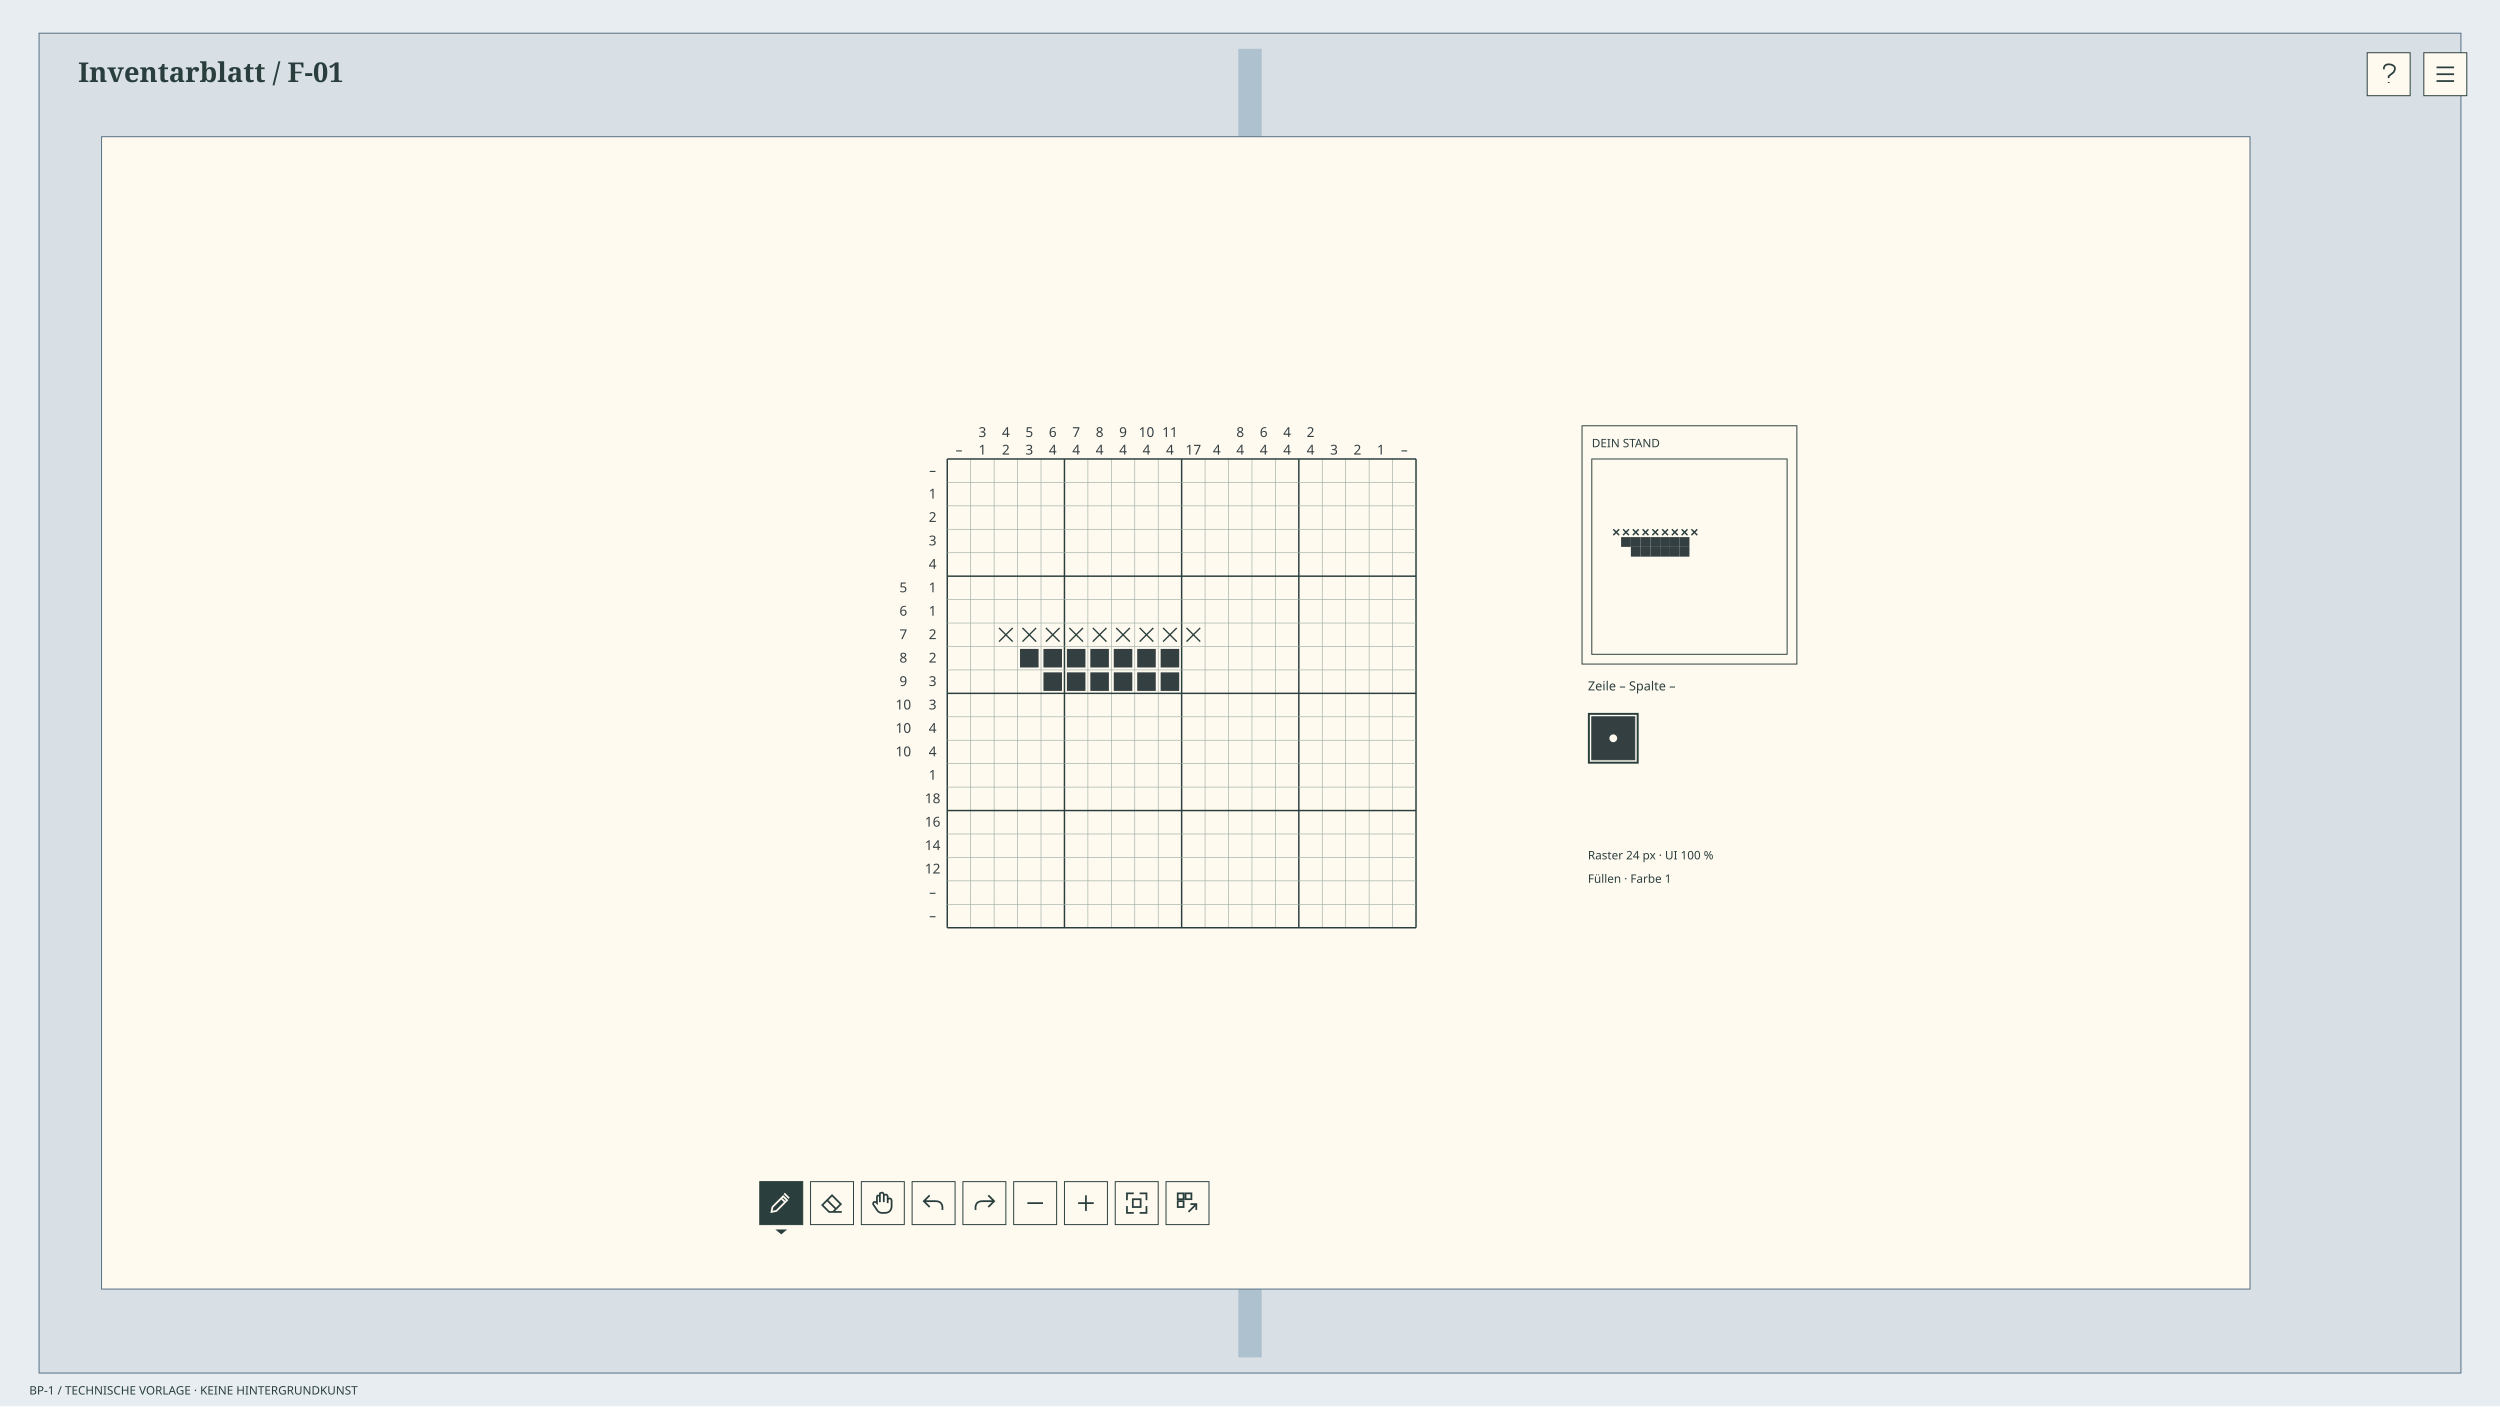
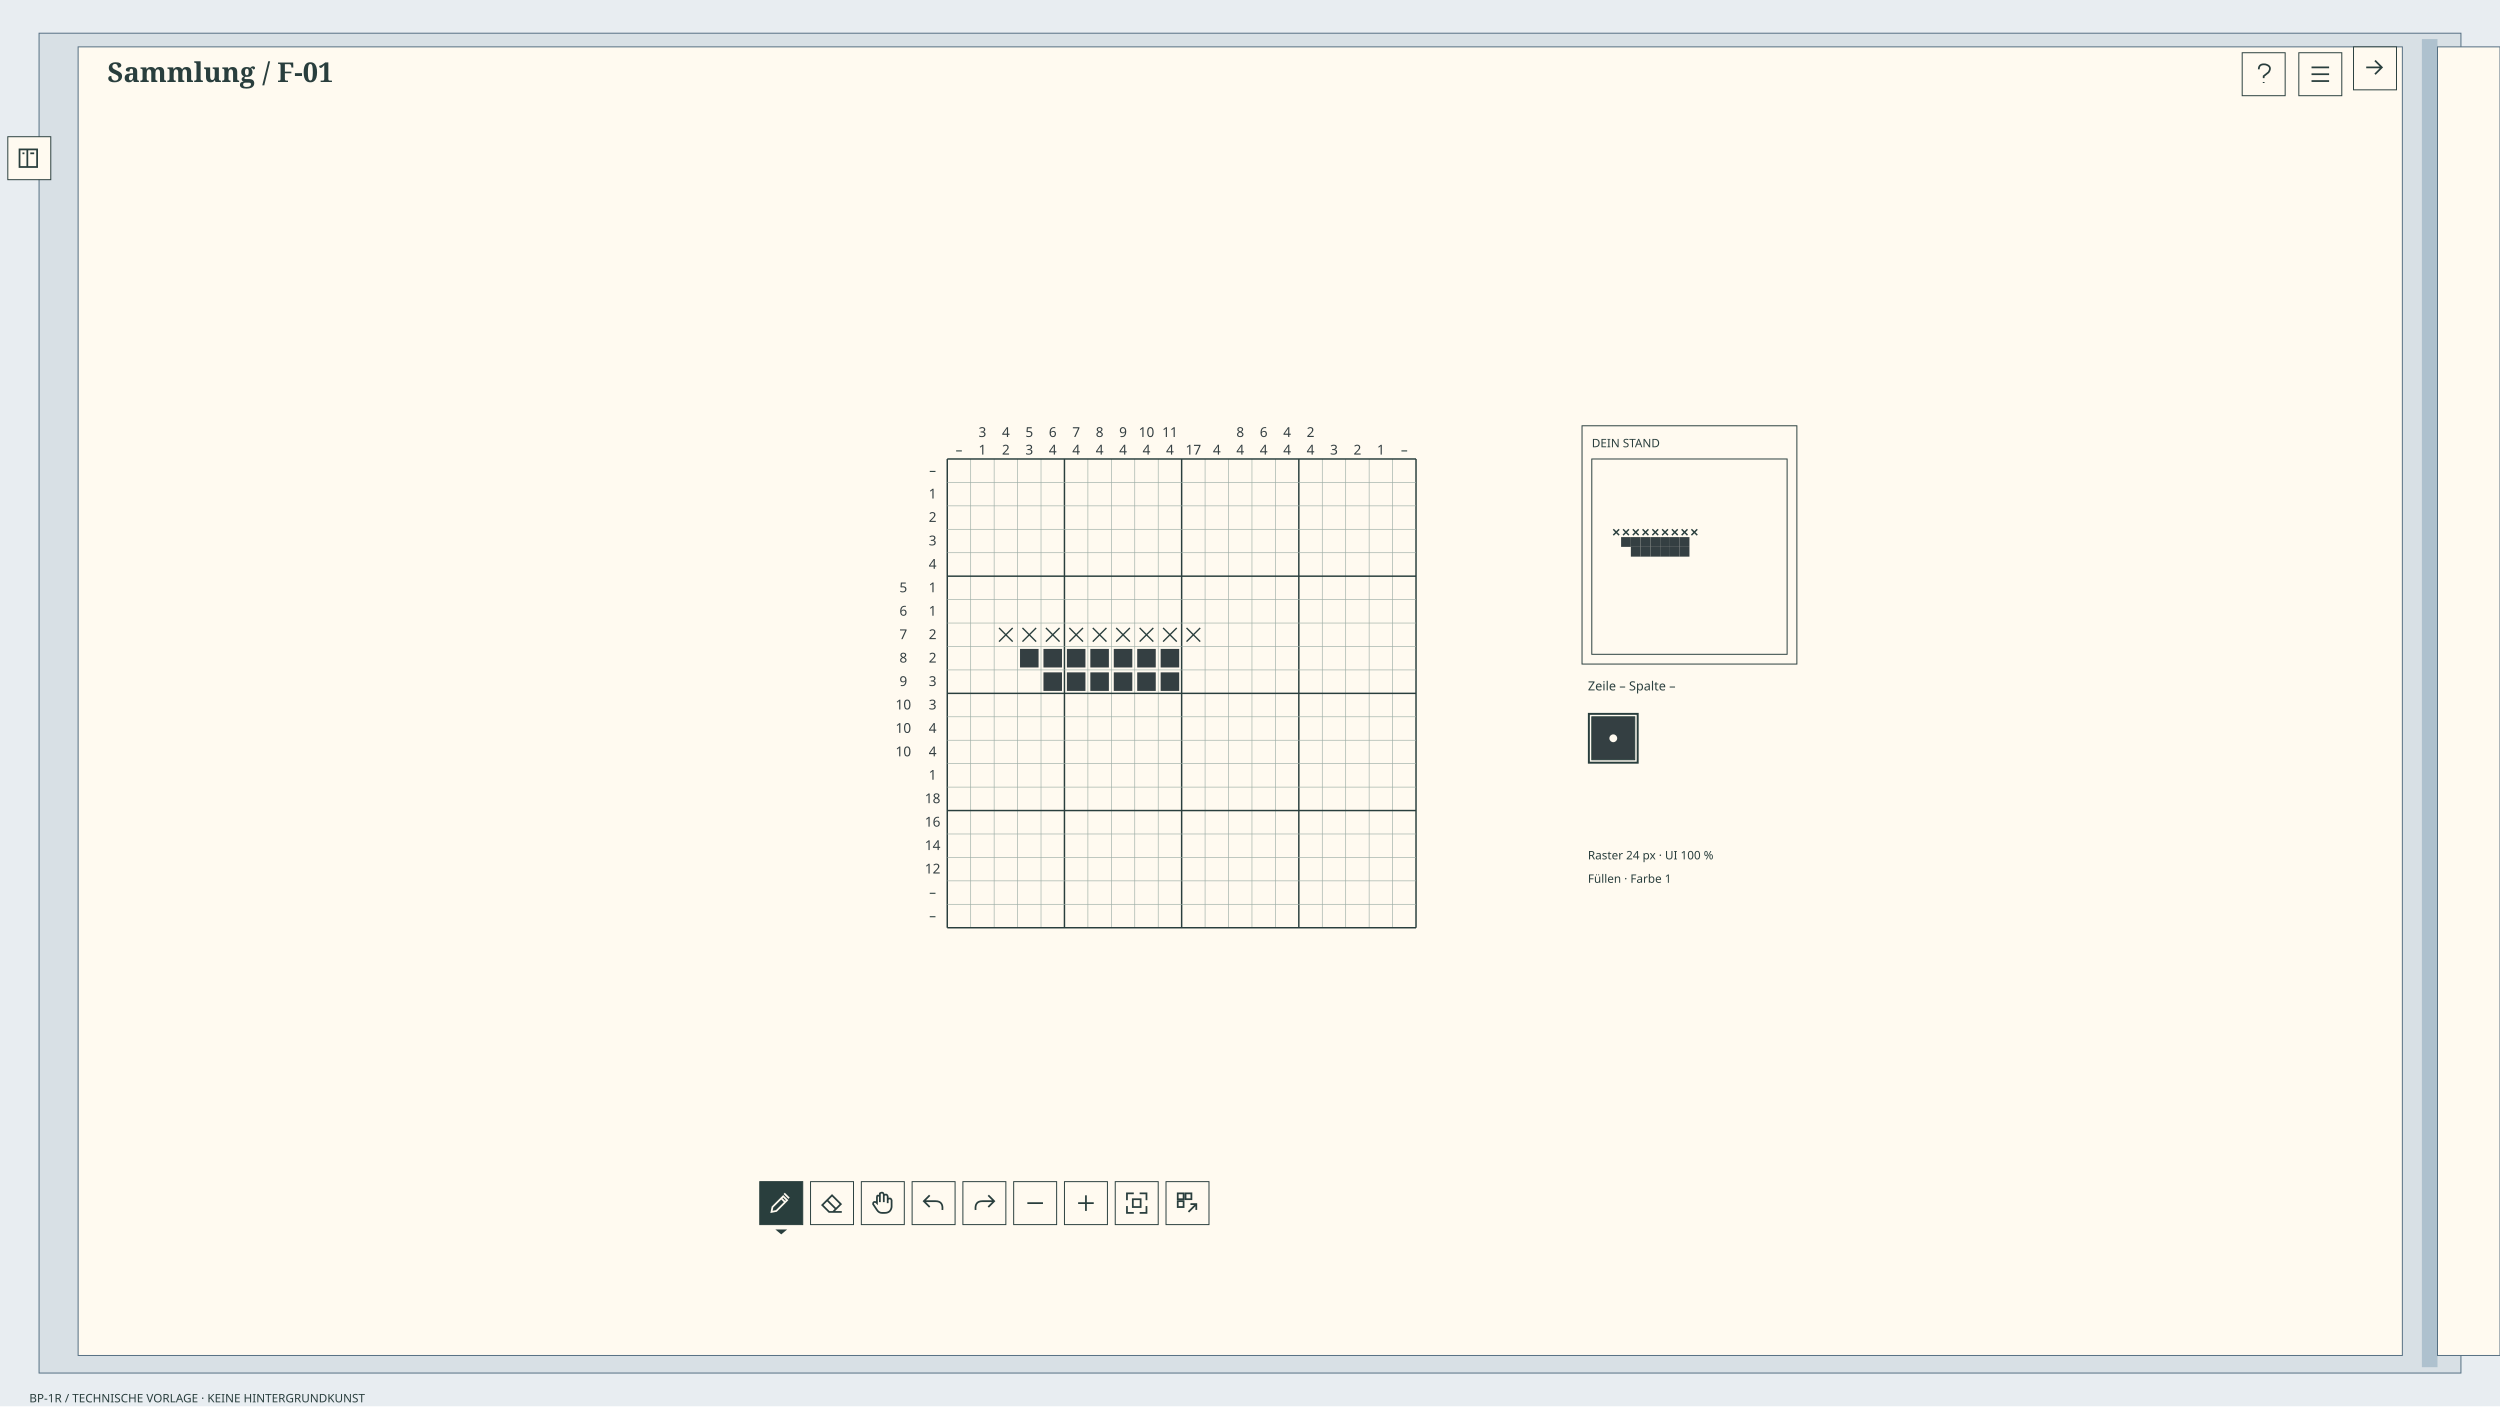
<svg xmlns="http://www.w3.org/2000/svg" width="2560" height="1440" viewBox="0 0 2560 1440">
  <rect x="0" y="0" width="2560" height="1440" fill="#e8edf1" stroke="none" />
  <rect x="40.0" y="34.0" width="2480.0" height="1372.0" fill="#d8e0e5" stroke="#536d81" />
-   <rect x="1268.0" y="50.0" width="24.0" height="1340.0" fill="#aec1ce" stroke="none" />
-   <rect x="104.0" y="140.0" width="2200.0" height="1180.0" fill="#fffaf0" stroke="#536d81" />
+   <rect x="80.0" y="48.0" width="2380.0" height="1340.0" fill="#fffaf0" stroke="#536d81" />
+   <rect x="2480.0" y="40.0" width="16.0" height="1360.0" fill="#aec1ce" stroke="none" />
+   <rect x="2496.0" y="48.0" width="64.0" height="1340.0" fill="#fffaf0" stroke="#536d81" />
  <g id="precise-ui">
-     <text x="80.0" y="84.0" font-family="PlexSans, sans-serif" font-size="28" fill="#293e3d" style="font-family:Fraunces,serif;font-weight:600" data-zone="title">Inventarblatt / F-01</text>
+     <text x="110.0" y="84.0" font-family="PlexSans, sans-serif" font-size="28" fill="#293e3d" style="font-family:Fraunces,serif;font-weight:600" data-zone="title">Sammlung / F-01</text>
    <g id="grid" data-state="b4408e762bac39dc83364e09ba2854d7bdc9ad5a926fb4dbe32173a0c03963ef">
      <path d="M1023 643 l14 14 m0 -14 l-14 14" fill="none" stroke="#293e3d" stroke-width="1.4" data-cell="2,7,0" />
      <path d="M1047 643 l14 14 m0 -14 l-14 14" fill="none" stroke="#293e3d" stroke-width="1.4" data-cell="3,7,0" />
      <path d="M1071 643 l14 14 m0 -14 l-14 14" fill="none" stroke="#293e3d" stroke-width="1.4" data-cell="4,7,0" />
      <path d="M1095 643 l14 14 m0 -14 l-14 14" fill="none" stroke="#293e3d" stroke-width="1.4" data-cell="5,7,0" />
      <path d="M1119 643 l14 14 m0 -14 l-14 14" fill="none" stroke="#293e3d" stroke-width="1.4" data-cell="6,7,0" />
      <path d="M1143 643 l14 14 m0 -14 l-14 14" fill="none" stroke="#293e3d" stroke-width="1.4" data-cell="7,7,0" />
      <path d="M1167 643 l14 14 m0 -14 l-14 14" fill="none" stroke="#293e3d" stroke-width="1.4" data-cell="8,7,0" />
      <path d="M1191 643 l14 14 m0 -14 l-14 14" fill="none" stroke="#293e3d" stroke-width="1.4" data-cell="9,7,0" />
      <path d="M1215 643 l14 14 m0 -14 l-14 14" fill="none" stroke="#293e3d" stroke-width="1.4" data-cell="10,7,0" />
      <rect x="1044.5" y="664.5" width="19" height="19" fill="#343f42" stroke="none" data-cell="3,8,1" />
      <rect x="1068.5" y="664.5" width="19" height="19" fill="#343f42" stroke="none" data-cell="4,8,1" />
      <rect x="1092.5" y="664.5" width="19" height="19" fill="#343f42" stroke="none" data-cell="5,8,1" />
      <rect x="1116.5" y="664.5" width="19" height="19" fill="#343f42" stroke="none" data-cell="6,8,1" />
      <rect x="1140.5" y="664.5" width="19" height="19" fill="#343f42" stroke="none" data-cell="7,8,1" />
      <rect x="1164.5" y="664.5" width="19" height="19" fill="#343f42" stroke="none" data-cell="8,8,1" />
      <rect x="1188.5" y="664.5" width="19" height="19" fill="#343f42" stroke="none" data-cell="9,8,1" />
      <rect x="1068.5" y="688.5" width="19" height="19" fill="#343f42" stroke="none" data-cell="4,9,1" />
      <rect x="1092.5" y="688.5" width="19" height="19" fill="#343f42" stroke="none" data-cell="5,9,1" />
      <rect x="1116.5" y="688.5" width="19" height="19" fill="#343f42" stroke="none" data-cell="6,9,1" />
      <rect x="1140.5" y="688.5" width="19" height="19" fill="#343f42" stroke="none" data-cell="7,9,1" />
      <rect x="1164.5" y="688.5" width="19" height="19" fill="#343f42" stroke="none" data-cell="8,9,1" />
      <rect x="1188.5" y="688.5" width="19" height="19" fill="#343f42" stroke="none" data-cell="9,9,1" />
      <path d="M970 470 v480" fill="none" stroke="#293e3d" stroke-width="1.5" />
      <path d="M994 470 v480" fill="none" stroke="#9baca4" stroke-width="0.65" />
      <path d="M1018 470 v480" fill="none" stroke="#9baca4" stroke-width="0.65" />
      <path d="M1042 470 v480" fill="none" stroke="#9baca4" stroke-width="0.65" />
      <path d="M1066 470 v480" fill="none" stroke="#9baca4" stroke-width="0.65" />
      <path d="M1090 470 v480" fill="none" stroke="#293e3d" stroke-width="1.5" />
      <path d="M1114 470 v480" fill="none" stroke="#9baca4" stroke-width="0.65" />
      <path d="M1138 470 v480" fill="none" stroke="#9baca4" stroke-width="0.65" />
      <path d="M1162 470 v480" fill="none" stroke="#9baca4" stroke-width="0.65" />
      <path d="M1186 470 v480" fill="none" stroke="#9baca4" stroke-width="0.65" />
      <path d="M1210 470 v480" fill="none" stroke="#293e3d" stroke-width="1.5" />
      <path d="M1234 470 v480" fill="none" stroke="#9baca4" stroke-width="0.65" />
      <path d="M1258 470 v480" fill="none" stroke="#9baca4" stroke-width="0.65" />
      <path d="M1282 470 v480" fill="none" stroke="#9baca4" stroke-width="0.65" />
      <path d="M1306 470 v480" fill="none" stroke="#9baca4" stroke-width="0.65" />
      <path d="M1330 470 v480" fill="none" stroke="#293e3d" stroke-width="1.5" />
      <path d="M1354 470 v480" fill="none" stroke="#9baca4" stroke-width="0.65" />
      <path d="M1378 470 v480" fill="none" stroke="#9baca4" stroke-width="0.65" />
      <path d="M1402 470 v480" fill="none" stroke="#9baca4" stroke-width="0.65" />
      <path d="M1426 470 v480" fill="none" stroke="#9baca4" stroke-width="0.65" />
      <path d="M1450 470 v480" fill="none" stroke="#293e3d" stroke-width="1.5" />
      <path d="M970 470 h480" fill="none" stroke="#293e3d" stroke-width="1.5" />
      <path d="M970 494 h480" fill="none" stroke="#9baca4" stroke-width="0.65" />
      <path d="M970 518 h480" fill="none" stroke="#9baca4" stroke-width="0.65" />
      <path d="M970 542 h480" fill="none" stroke="#9baca4" stroke-width="0.65" />
      <path d="M970 566 h480" fill="none" stroke="#9baca4" stroke-width="0.65" />
      <path d="M970 590 h480" fill="none" stroke="#293e3d" stroke-width="1.5" />
      <path d="M970 614 h480" fill="none" stroke="#9baca4" stroke-width="0.65" />
      <path d="M970 638 h480" fill="none" stroke="#9baca4" stroke-width="0.65" />
      <path d="M970 662 h480" fill="none" stroke="#9baca4" stroke-width="0.65" />
      <path d="M970 686 h480" fill="none" stroke="#9baca4" stroke-width="0.65" />
      <path d="M970 710 h480" fill="none" stroke="#293e3d" stroke-width="1.5" />
      <path d="M970 734 h480" fill="none" stroke="#9baca4" stroke-width="0.65" />
      <path d="M970 758 h480" fill="none" stroke="#9baca4" stroke-width="0.65" />
      <path d="M970 782 h480" fill="none" stroke="#9baca4" stroke-width="0.65" />
      <path d="M970 806 h480" fill="none" stroke="#9baca4" stroke-width="0.65" />
      <path d="M970 830 h480" fill="none" stroke="#293e3d" stroke-width="1.5" />
      <path d="M970 854 h480" fill="none" stroke="#9baca4" stroke-width="0.65" />
      <path d="M970 878 h480" fill="none" stroke="#9baca4" stroke-width="0.65" />
      <path d="M970 902 h480" fill="none" stroke="#9baca4" stroke-width="0.65" />
      <path d="M970 926 h480" fill="none" stroke="#9baca4" stroke-width="0.65" />
      <path d="M970 950 h480" fill="none" stroke="#293e3d" stroke-width="1.5" />
    </g>
    <g id="clues">
      <text x="955.0" y="486.48" font-family="PlexSans, sans-serif" font-size="14" fill="#293e3d" text-anchor="middle" style="fill:#293e3d" data-zone="row_hints" data-clue="rows,0,-2">–</text>
      <text x="955.0" y="510.48" font-family="PlexSans, sans-serif" font-size="14" fill="#293e3d" text-anchor="middle" style="fill:#343f42" data-zone="row_hints" data-clue="rows,1,0">1</text>
      <text x="955.0" y="534.48" font-family="PlexSans, sans-serif" font-size="14" fill="#293e3d" text-anchor="middle" style="fill:#343f42" data-zone="row_hints" data-clue="rows,2,0">2</text>
      <text x="955.0" y="558.48" font-family="PlexSans, sans-serif" font-size="14" fill="#293e3d" text-anchor="middle" style="fill:#343f42" data-zone="row_hints" data-clue="rows,3,0">3</text>
      <text x="955.0" y="582.48" font-family="PlexSans, sans-serif" font-size="14" fill="#293e3d" text-anchor="middle" style="fill:#343f42" data-zone="row_hints" data-clue="rows,4,0">4</text>
      <text x="925.0" y="606.48" font-family="PlexSans, sans-serif" font-size="14" fill="#293e3d" text-anchor="middle" style="fill:#343f42" data-zone="row_hints" data-clue="rows,5,0">5</text>
      <text x="955.0" y="606.48" font-family="PlexSans, sans-serif" font-size="14" fill="#293e3d" text-anchor="middle" style="fill:#343f42" data-zone="row_hints" data-clue="rows,5,1">1</text>
      <text x="925.0" y="630.48" font-family="PlexSans, sans-serif" font-size="14" fill="#293e3d" text-anchor="middle" style="fill:#343f42" data-zone="row_hints" data-clue="rows,6,0">6</text>
      <text x="955.0" y="630.48" font-family="PlexSans, sans-serif" font-size="14" fill="#293e3d" text-anchor="middle" style="fill:#343f42" data-zone="row_hints" data-clue="rows,6,1">1</text>
      <text x="925.0" y="654.48" font-family="PlexSans, sans-serif" font-size="14" fill="#293e3d" text-anchor="middle" style="fill:#343f42" data-zone="row_hints" data-clue="rows,7,0">7</text>
      <text x="955.0" y="654.48" font-family="PlexSans, sans-serif" font-size="14" fill="#293e3d" text-anchor="middle" style="fill:#343f42" data-zone="row_hints" data-clue="rows,7,1">2</text>
      <text x="925.0" y="678.48" font-family="PlexSans, sans-serif" font-size="14" fill="#293e3d" text-anchor="middle" style="fill:#343f42" data-zone="row_hints" data-clue="rows,8,0">8</text>
      <text x="955.0" y="678.48" font-family="PlexSans, sans-serif" font-size="14" fill="#293e3d" text-anchor="middle" style="fill:#343f42" data-zone="row_hints" data-clue="rows,8,1">2</text>
      <text x="925.0" y="702.48" font-family="PlexSans, sans-serif" font-size="14" fill="#293e3d" text-anchor="middle" style="fill:#343f42" data-zone="row_hints" data-clue="rows,9,0">9</text>
      <text x="955.0" y="702.48" font-family="PlexSans, sans-serif" font-size="14" fill="#293e3d" text-anchor="middle" style="fill:#343f42" data-zone="row_hints" data-clue="rows,9,1">3</text>
      <text x="925.0" y="726.48" font-family="PlexSans, sans-serif" font-size="14" fill="#293e3d" text-anchor="middle" style="fill:#343f42" data-zone="row_hints" data-clue="rows,10,0">10</text>
      <text x="955.0" y="726.48" font-family="PlexSans, sans-serif" font-size="14" fill="#293e3d" text-anchor="middle" style="fill:#343f42" data-zone="row_hints" data-clue="rows,10,1">3</text>
      <text x="925.0" y="750.48" font-family="PlexSans, sans-serif" font-size="14" fill="#293e3d" text-anchor="middle" style="fill:#343f42" data-zone="row_hints" data-clue="rows,11,0">10</text>
      <text x="955.0" y="750.48" font-family="PlexSans, sans-serif" font-size="14" fill="#293e3d" text-anchor="middle" style="fill:#343f42" data-zone="row_hints" data-clue="rows,11,1">4</text>
      <text x="925.0" y="774.48" font-family="PlexSans, sans-serif" font-size="14" fill="#293e3d" text-anchor="middle" style="fill:#343f42" data-zone="row_hints" data-clue="rows,12,0">10</text>
      <text x="955.0" y="774.48" font-family="PlexSans, sans-serif" font-size="14" fill="#293e3d" text-anchor="middle" style="fill:#343f42" data-zone="row_hints" data-clue="rows,12,1">4</text>
      <text x="955.0" y="798.48" font-family="PlexSans, sans-serif" font-size="14" fill="#293e3d" text-anchor="middle" style="fill:#343f42" data-zone="row_hints" data-clue="rows,13,0">1</text>
      <text x="955.0" y="822.48" font-family="PlexSans, sans-serif" font-size="14" fill="#293e3d" text-anchor="middle" style="fill:#343f42" data-zone="row_hints" data-clue="rows,14,0">18</text>
      <text x="955.0" y="846.48" font-family="PlexSans, sans-serif" font-size="14" fill="#293e3d" text-anchor="middle" style="fill:#343f42" data-zone="row_hints" data-clue="rows,15,0">16</text>
      <text x="955.0" y="870.48" font-family="PlexSans, sans-serif" font-size="14" fill="#293e3d" text-anchor="middle" style="fill:#343f42" data-zone="row_hints" data-clue="rows,16,0">14</text>
      <text x="955.0" y="894.48" font-family="PlexSans, sans-serif" font-size="14" fill="#293e3d" text-anchor="middle" style="fill:#343f42" data-zone="row_hints" data-clue="rows,17,0">12</text>
      <text x="955.0" y="918.48" font-family="PlexSans, sans-serif" font-size="14" fill="#293e3d" text-anchor="middle" style="fill:#293e3d" data-zone="row_hints" data-clue="rows,18,-2">–</text>
      <text x="955.0" y="942.48" font-family="PlexSans, sans-serif" font-size="14" fill="#293e3d" text-anchor="middle" style="fill:#293e3d" data-zone="row_hints" data-clue="rows,19,-2">–</text>
      <text x="982.0" y="465.48" font-family="PlexSans, sans-serif" font-size="14" fill="#293e3d" text-anchor="middle" style="fill:#293e3d" data-zone="column_hints" data-clue="columns,0,-2">–</text>
      <text x="1006.0" y="447.48" font-family="PlexSans, sans-serif" font-size="14" fill="#293e3d" text-anchor="middle" style="fill:#343f42" data-zone="column_hints" data-clue="columns,1,0">3</text>
      <text x="1006.0" y="465.48" font-family="PlexSans, sans-serif" font-size="14" fill="#293e3d" text-anchor="middle" style="fill:#343f42" data-zone="column_hints" data-clue="columns,1,1">1</text>
      <text x="1030.0" y="447.48" font-family="PlexSans, sans-serif" font-size="14" fill="#293e3d" text-anchor="middle" style="fill:#343f42" data-zone="column_hints" data-clue="columns,2,0">4</text>
      <text x="1030.0" y="465.48" font-family="PlexSans, sans-serif" font-size="14" fill="#293e3d" text-anchor="middle" style="fill:#343f42" data-zone="column_hints" data-clue="columns,2,1">2</text>
      <text x="1054.0" y="447.48" font-family="PlexSans, sans-serif" font-size="14" fill="#293e3d" text-anchor="middle" style="fill:#343f42" data-zone="column_hints" data-clue="columns,3,0">5</text>
      <text x="1054.0" y="465.48" font-family="PlexSans, sans-serif" font-size="14" fill="#293e3d" text-anchor="middle" style="fill:#343f42" data-zone="column_hints" data-clue="columns,3,1">3</text>
      <text x="1078.0" y="447.48" font-family="PlexSans, sans-serif" font-size="14" fill="#293e3d" text-anchor="middle" style="fill:#343f42" data-zone="column_hints" data-clue="columns,4,0">6</text>
      <text x="1078.0" y="465.48" font-family="PlexSans, sans-serif" font-size="14" fill="#293e3d" text-anchor="middle" style="fill:#343f42" data-zone="column_hints" data-clue="columns,4,1">4</text>
      <text x="1102.0" y="447.48" font-family="PlexSans, sans-serif" font-size="14" fill="#293e3d" text-anchor="middle" style="fill:#343f42" data-zone="column_hints" data-clue="columns,5,0">7</text>
      <text x="1102.0" y="465.48" font-family="PlexSans, sans-serif" font-size="14" fill="#293e3d" text-anchor="middle" style="fill:#343f42" data-zone="column_hints" data-clue="columns,5,1">4</text>
      <text x="1126.0" y="447.48" font-family="PlexSans, sans-serif" font-size="14" fill="#293e3d" text-anchor="middle" style="fill:#343f42" data-zone="column_hints" data-clue="columns,6,0">8</text>
      <text x="1126.0" y="465.48" font-family="PlexSans, sans-serif" font-size="14" fill="#293e3d" text-anchor="middle" style="fill:#343f42" data-zone="column_hints" data-clue="columns,6,1">4</text>
      <text x="1150.0" y="447.48" font-family="PlexSans, sans-serif" font-size="14" fill="#293e3d" text-anchor="middle" style="fill:#343f42" data-zone="column_hints" data-clue="columns,7,0">9</text>
      <text x="1150.0" y="465.48" font-family="PlexSans, sans-serif" font-size="14" fill="#293e3d" text-anchor="middle" style="fill:#343f42" data-zone="column_hints" data-clue="columns,7,1">4</text>
      <text x="1174.0" y="447.48" font-family="PlexSans, sans-serif" font-size="14" fill="#293e3d" text-anchor="middle" style="fill:#343f42" data-zone="column_hints" data-clue="columns,8,0">10</text>
      <text x="1174.0" y="465.48" font-family="PlexSans, sans-serif" font-size="14" fill="#293e3d" text-anchor="middle" style="fill:#343f42" data-zone="column_hints" data-clue="columns,8,1">4</text>
      <text x="1198.0" y="447.48" font-family="PlexSans, sans-serif" font-size="14" fill="#293e3d" text-anchor="middle" style="fill:#343f42" data-zone="column_hints" data-clue="columns,9,0">11</text>
      <text x="1198.0" y="465.48" font-family="PlexSans, sans-serif" font-size="14" fill="#293e3d" text-anchor="middle" style="fill:#343f42" data-zone="column_hints" data-clue="columns,9,1">4</text>
      <text x="1222.0" y="465.48" font-family="PlexSans, sans-serif" font-size="14" fill="#293e3d" text-anchor="middle" style="fill:#343f42" data-zone="column_hints" data-clue="columns,10,0">17</text>
      <text x="1246.0" y="465.48" font-family="PlexSans, sans-serif" font-size="14" fill="#293e3d" text-anchor="middle" style="fill:#343f42" data-zone="column_hints" data-clue="columns,11,0">4</text>
      <text x="1270.0" y="447.48" font-family="PlexSans, sans-serif" font-size="14" fill="#293e3d" text-anchor="middle" style="fill:#343f42" data-zone="column_hints" data-clue="columns,12,0">8</text>
      <text x="1270.0" y="465.48" font-family="PlexSans, sans-serif" font-size="14" fill="#293e3d" text-anchor="middle" style="fill:#343f42" data-zone="column_hints" data-clue="columns,12,1">4</text>
      <text x="1294.0" y="447.48" font-family="PlexSans, sans-serif" font-size="14" fill="#293e3d" text-anchor="middle" style="fill:#343f42" data-zone="column_hints" data-clue="columns,13,0">6</text>
      <text x="1294.0" y="465.48" font-family="PlexSans, sans-serif" font-size="14" fill="#293e3d" text-anchor="middle" style="fill:#343f42" data-zone="column_hints" data-clue="columns,13,1">4</text>
      <text x="1318.0" y="447.48" font-family="PlexSans, sans-serif" font-size="14" fill="#293e3d" text-anchor="middle" style="fill:#343f42" data-zone="column_hints" data-clue="columns,14,0">4</text>
      <text x="1318.0" y="465.48" font-family="PlexSans, sans-serif" font-size="14" fill="#293e3d" text-anchor="middle" style="fill:#343f42" data-zone="column_hints" data-clue="columns,14,1">4</text>
      <text x="1342.0" y="447.48" font-family="PlexSans, sans-serif" font-size="14" fill="#293e3d" text-anchor="middle" style="fill:#343f42" data-zone="column_hints" data-clue="columns,15,0">2</text>
      <text x="1342.0" y="465.48" font-family="PlexSans, sans-serif" font-size="14" fill="#293e3d" text-anchor="middle" style="fill:#343f42" data-zone="column_hints" data-clue="columns,15,1">4</text>
      <text x="1366.0" y="465.48" font-family="PlexSans, sans-serif" font-size="14" fill="#293e3d" text-anchor="middle" style="fill:#343f42" data-zone="column_hints" data-clue="columns,16,0">3</text>
      <text x="1390.0" y="465.48" font-family="PlexSans, sans-serif" font-size="14" fill="#293e3d" text-anchor="middle" style="fill:#343f42" data-zone="column_hints" data-clue="columns,17,0">2</text>
      <text x="1414.0" y="465.48" font-family="PlexSans, sans-serif" font-size="14" fill="#293e3d" text-anchor="middle" style="fill:#343f42" data-zone="column_hints" data-clue="columns,18,0">1</text>
      <text x="1438.0" y="465.48" font-family="PlexSans, sans-serif" font-size="14" fill="#293e3d" text-anchor="middle" style="fill:#293e3d" data-zone="column_hints" data-clue="columns,19,-2">–</text>
    </g>
    <g id="miniature" data-state="b4408e762bac39dc83364e09ba2854d7bdc9ad5a926fb4dbe32173a0c03963ef">
      <rect x="1620" y="436" width="220" height="244" fill="#fffaf0" stroke="#293e3d" />
      <text x="1630" y="458" font-family="PlexSans, sans-serif" font-size="12" fill="#293e3d">DEIN STAND</text>
      <rect x="1630" y="470" width="200" height="200" fill="none" stroke="#293e3d" />
      <path d="M1652.0 542.0 l6.0 6.0 m0 -6.0 l-6.0 6.0" fill="none" stroke="#293e3d" stroke-width="1.5" data-cell="2,7,0" />
      <path d="M1662.0 542.0 l6.0 6.0 m0 -6.0 l-6.0 6.0" fill="none" stroke="#293e3d" stroke-width="1.5" data-cell="3,7,0" />
      <path d="M1672.0 542.0 l6.0 6.0 m0 -6.0 l-6.0 6.0" fill="none" stroke="#293e3d" stroke-width="1.5" data-cell="4,7,0" />
      <path d="M1682.0 542.0 l6.0 6.0 m0 -6.0 l-6.0 6.0" fill="none" stroke="#293e3d" stroke-width="1.5" data-cell="5,7,0" />
      <path d="M1692.0 542.0 l6.0 6.0 m0 -6.0 l-6.0 6.0" fill="none" stroke="#293e3d" stroke-width="1.5" data-cell="6,7,0" />
      <path d="M1702.0 542.0 l6.0 6.0 m0 -6.0 l-6.0 6.0" fill="none" stroke="#293e3d" stroke-width="1.5" data-cell="7,7,0" />
      <path d="M1712.0 542.0 l6.0 6.0 m0 -6.0 l-6.0 6.0" fill="none" stroke="#293e3d" stroke-width="1.5" data-cell="8,7,0" />
      <path d="M1722.0 542.0 l6.0 6.0 m0 -6.0 l-6.0 6.0" fill="none" stroke="#293e3d" stroke-width="1.5" data-cell="9,7,0" />
      <path d="M1732.0 542.0 l6.0 6.0 m0 -6.0 l-6.0 6.0" fill="none" stroke="#293e3d" stroke-width="1.5" data-cell="10,7,0" />
      <rect x="1660.0" y="550.0" width="10.0" height="10.0" fill="#343f42" stroke="none" data-cell="3,8,1" />
      <rect x="1670.0" y="550.0" width="10.0" height="10.0" fill="#343f42" stroke="none" data-cell="4,8,1" />
      <rect x="1680.0" y="550.0" width="10.0" height="10.0" fill="#343f42" stroke="none" data-cell="5,8,1" />
      <rect x="1690.0" y="550.0" width="10.0" height="10.0" fill="#343f42" stroke="none" data-cell="6,8,1" />
      <rect x="1700.0" y="550.0" width="10.0" height="10.0" fill="#343f42" stroke="none" data-cell="7,8,1" />
      <rect x="1710.0" y="550.0" width="10.0" height="10.0" fill="#343f42" stroke="none" data-cell="8,8,1" />
      <rect x="1720.0" y="550.0" width="10.0" height="10.0" fill="#343f42" stroke="none" data-cell="9,8,1" />
      <rect x="1670.0" y="560.0" width="10.0" height="10.0" fill="#343f42" stroke="none" data-cell="4,9,1" />
      <rect x="1680.0" y="560.0" width="10.0" height="10.0" fill="#343f42" stroke="none" data-cell="5,9,1" />
      <rect x="1690.0" y="560.0" width="10.0" height="10.0" fill="#343f42" stroke="none" data-cell="6,9,1" />
      <rect x="1700.0" y="560.0" width="10.0" height="10.0" fill="#343f42" stroke="none" data-cell="7,9,1" />
      <rect x="1710.0" y="560.0" width="10.0" height="10.0" fill="#343f42" stroke="none" data-cell="8,9,1" />
      <rect x="1720.0" y="560.0" width="10.0" height="10.0" fill="#343f42" stroke="none" data-cell="9,9,1" />
      <rect x="1630.0" y="470.0" width="200.0" height="200.0" fill="none" stroke="#fffaf0" stroke-width="3" />
      <rect x="1630.0" y="470.0" width="200.0" height="200.0" fill="none" stroke="#293e3d" />
    </g>
    <text x="1626" y="707" font-family="PlexSans, sans-serif" font-size="13" fill="#293e3d" data-zone="coordinates">Zeile –  Spalte –</text>
    <g data-action="fill">
      <rect x="778" y="1210" width="44" height="44" fill="#293e3d" stroke="#293e3d" />
      <g transform="translate(787 1219) scale(1)">
        <path d="M4 17 L15 6 L19 10 L8 21 L3 22 Z M13 8 L17 12 M16 3 L21 8" fill="none" stroke="#fffaf0" stroke-width="1.8" />
      </g>
      <path d="M794 1259 h12 l-6 5 Z" fill="#293e3d" />
    </g>
    <g data-action="erase">
      <rect x="830" y="1210" width="44" height="44" fill="#fffaf0" stroke="#293e3d" />
      <g transform="translate(839 1219) scale(1)">
        <path d="M3 15 L13 5 L22 14 L14 22 H10 Z M8 10 L17 19 M14 22 H23" fill="none" stroke="#293e3d" stroke-width="1.8" />
      </g>
    </g>
    <g data-action="hand">
      <rect x="882" y="1210" width="44" height="44" fill="#fffaf0" stroke="#293e3d" />
      <g transform="translate(891 1219) scale(1)">
        <path d="M7 13 V7 Q7 4 10 6 V12 V3 Q13 1 14 4 V12 V5 Q17 3 18 6 V13 V9 Q21 7 22 10 V17 Q21 23 15 23 H12 Q9 23 7 20 L3 14 Q3 11 6 12 Z" fill="none" stroke="#293e3d" stroke-width="1.8" />
      </g>
    </g>
    <g data-action="undo">
      <rect x="934" y="1210" width="44" height="44" fill="#fffaf0" stroke="#293e3d" />
      <g transform="translate(943 1219) scale(1)">
        <path d="M9 5 L3 11 L9 17 M3 11 H15 Q23 11 22 20" fill="none" stroke="#293e3d" stroke-width="1.8" />
      </g>
    </g>
    <g data-action="redo">
      <rect x="986" y="1210" width="44" height="44" fill="#fffaf0" stroke="#293e3d" />
      <g transform="translate(995 1219) scale(1)">
        <path d="M17 5 L23 11 L17 17 M23 11 H11 Q3 11 4 20" fill="none" stroke="#293e3d" stroke-width="1.8" />
      </g>
    </g>
    <g data-action="minus">
      <rect x="1038" y="1210" width="44" height="44" fill="#fffaf0" stroke="#293e3d" />
      <g transform="translate(1047 1219) scale(1)">
        <path d="M5 13 H21" fill="none" stroke="#293e3d" stroke-width="1.8" />
      </g>
    </g>
    <g data-action="plus">
      <rect x="1090" y="1210" width="44" height="44" fill="#fffaf0" stroke="#293e3d" />
      <g transform="translate(1099 1219) scale(1)">
        <path d="M5 13 H21 M13 5 V21" fill="none" stroke="#293e3d" stroke-width="1.8" />
      </g>
    </g>
    <g data-action="fit">
      <rect x="1142" y="1210" width="44" height="44" fill="#fffaf0" stroke="#293e3d" />
      <g transform="translate(1151 1219) scale(1)">
        <path d="M3 10 V3 H10 M16 3 H23 V10 M23 16 V23 H16 M10 23 H3 V16 M9 9 H17 V17 H9 Z" fill="none" stroke="#293e3d" stroke-width="1.8" />
      </g>
    </g>
    <g data-action="work">
      <rect x="1194" y="1210" width="44" height="44" fill="#fffaf0" stroke="#293e3d" />
      <g transform="translate(1203 1219) scale(1)">
        <path d="M3 3 H9 V9 H3 Z M11 3 H17 V9 H11 Z M3 11 H9 V17 H3 Z M14 22 L22 14 M16 14 H22 V20" fill="none" stroke="#293e3d" stroke-width="1.8" />
      </g>
    </g>
    <g data-action="help">
-       <rect x="2424" y="54.0" width="44" height="44" fill="#fffaf0" stroke="#293e3d" />
-       <g transform="translate(2433 63.0) scale(1)">
+       <rect x="2296" y="54.0" width="44" height="44" fill="#fffaf0" stroke="#293e3d" />
+       <g transform="translate(2305 63.0) scale(1)">
        <path d="M8 8 Q8 2 15 3 Q22 5 18 11 L13 15 V17 M13 21 V22" fill="none" stroke="#293e3d" stroke-width="1.8" />
      </g>
    </g>
    <g data-action="menu">
-       <rect x="2482" y="54.0" width="44" height="44" fill="#fffaf0" stroke="#293e3d" />
-       <g transform="translate(2491 63.0) scale(1)">
+       <rect x="2354" y="54.0" width="44" height="44" fill="#fffaf0" stroke="#293e3d" />
+       <g transform="translate(2363 63.0) scale(1)">
        <path d="M4 6 H22 M4 13 H22 M4 20 H22" fill="none" stroke="#293e3d" stroke-width="1.8" />
      </g>
    </g>
    <g data-action="color-1">
      <rect x="1630" y="734" width="44" height="44" fill="#343f42" stroke="#293e3d" />
      <rect x="1627" y="731" width="50" height="50" fill="none" stroke="#293e3d" stroke-width="2" />
      <circle cx="1652.0" cy="756.0" r="4" fill="#fffaf0" />
    </g>
+     <g data-action="nav-album" data-target="album" data-state="normal">
+       <rect x="8.0" y="140.0" width="44" height="44" fill="#fffaf0" stroke="#293e3d" />
+       <g transform="translate(17.0 149.0) scale(1)">
+         <path d="M3 4 h8 v18 H3 Z M11 4 h10 v18 H11 M6 8 h2 M14 8 h4" fill="none" stroke="#293e3d" stroke-width="1.8" />
+       </g>
+     </g>
+     <g data-action="nav-information" data-target="information" data-state="normal">
+       <rect x="2410" y="48.0" width="44" height="44" fill="#fffaf0" stroke="#293e3d" />
+       <g transform="translate(2419 57.0) scale(1)">
+         <path d="M4 12 h16 m-7 -7 l7 7 -7 7" fill="none" stroke="#293e3d" stroke-width="1.8" />
+       </g>
+     </g>
    <text x="1626" y="880" font-family="PlexSans, sans-serif" font-size="12" fill="#293e3d" data-zone="status">Raster 24 px · UI 100 %</text>
    <text x="1626" y="904" font-family="PlexSans, sans-serif" font-size="12" fill="#293e3d" data-zone="status">Füllen · Farbe 1</text>
    <g id="study-labels">
-       <text x="30" y="1428" font-family="PlexSans, sans-serif" font-size="12" fill="#293e3d">BP-1 / TECHNISCHE VORLAGE · KEINE HINTERGRUNDKUNST</text>
+       <text x="30" y="1436" font-family="PlexSans, sans-serif" font-size="12" fill="#293e3d">BP-1R / TECHNISCHE VORLAGE · KEINE HINTERGRUNDKUNST</text>
    </g>
  </g>
</svg>
